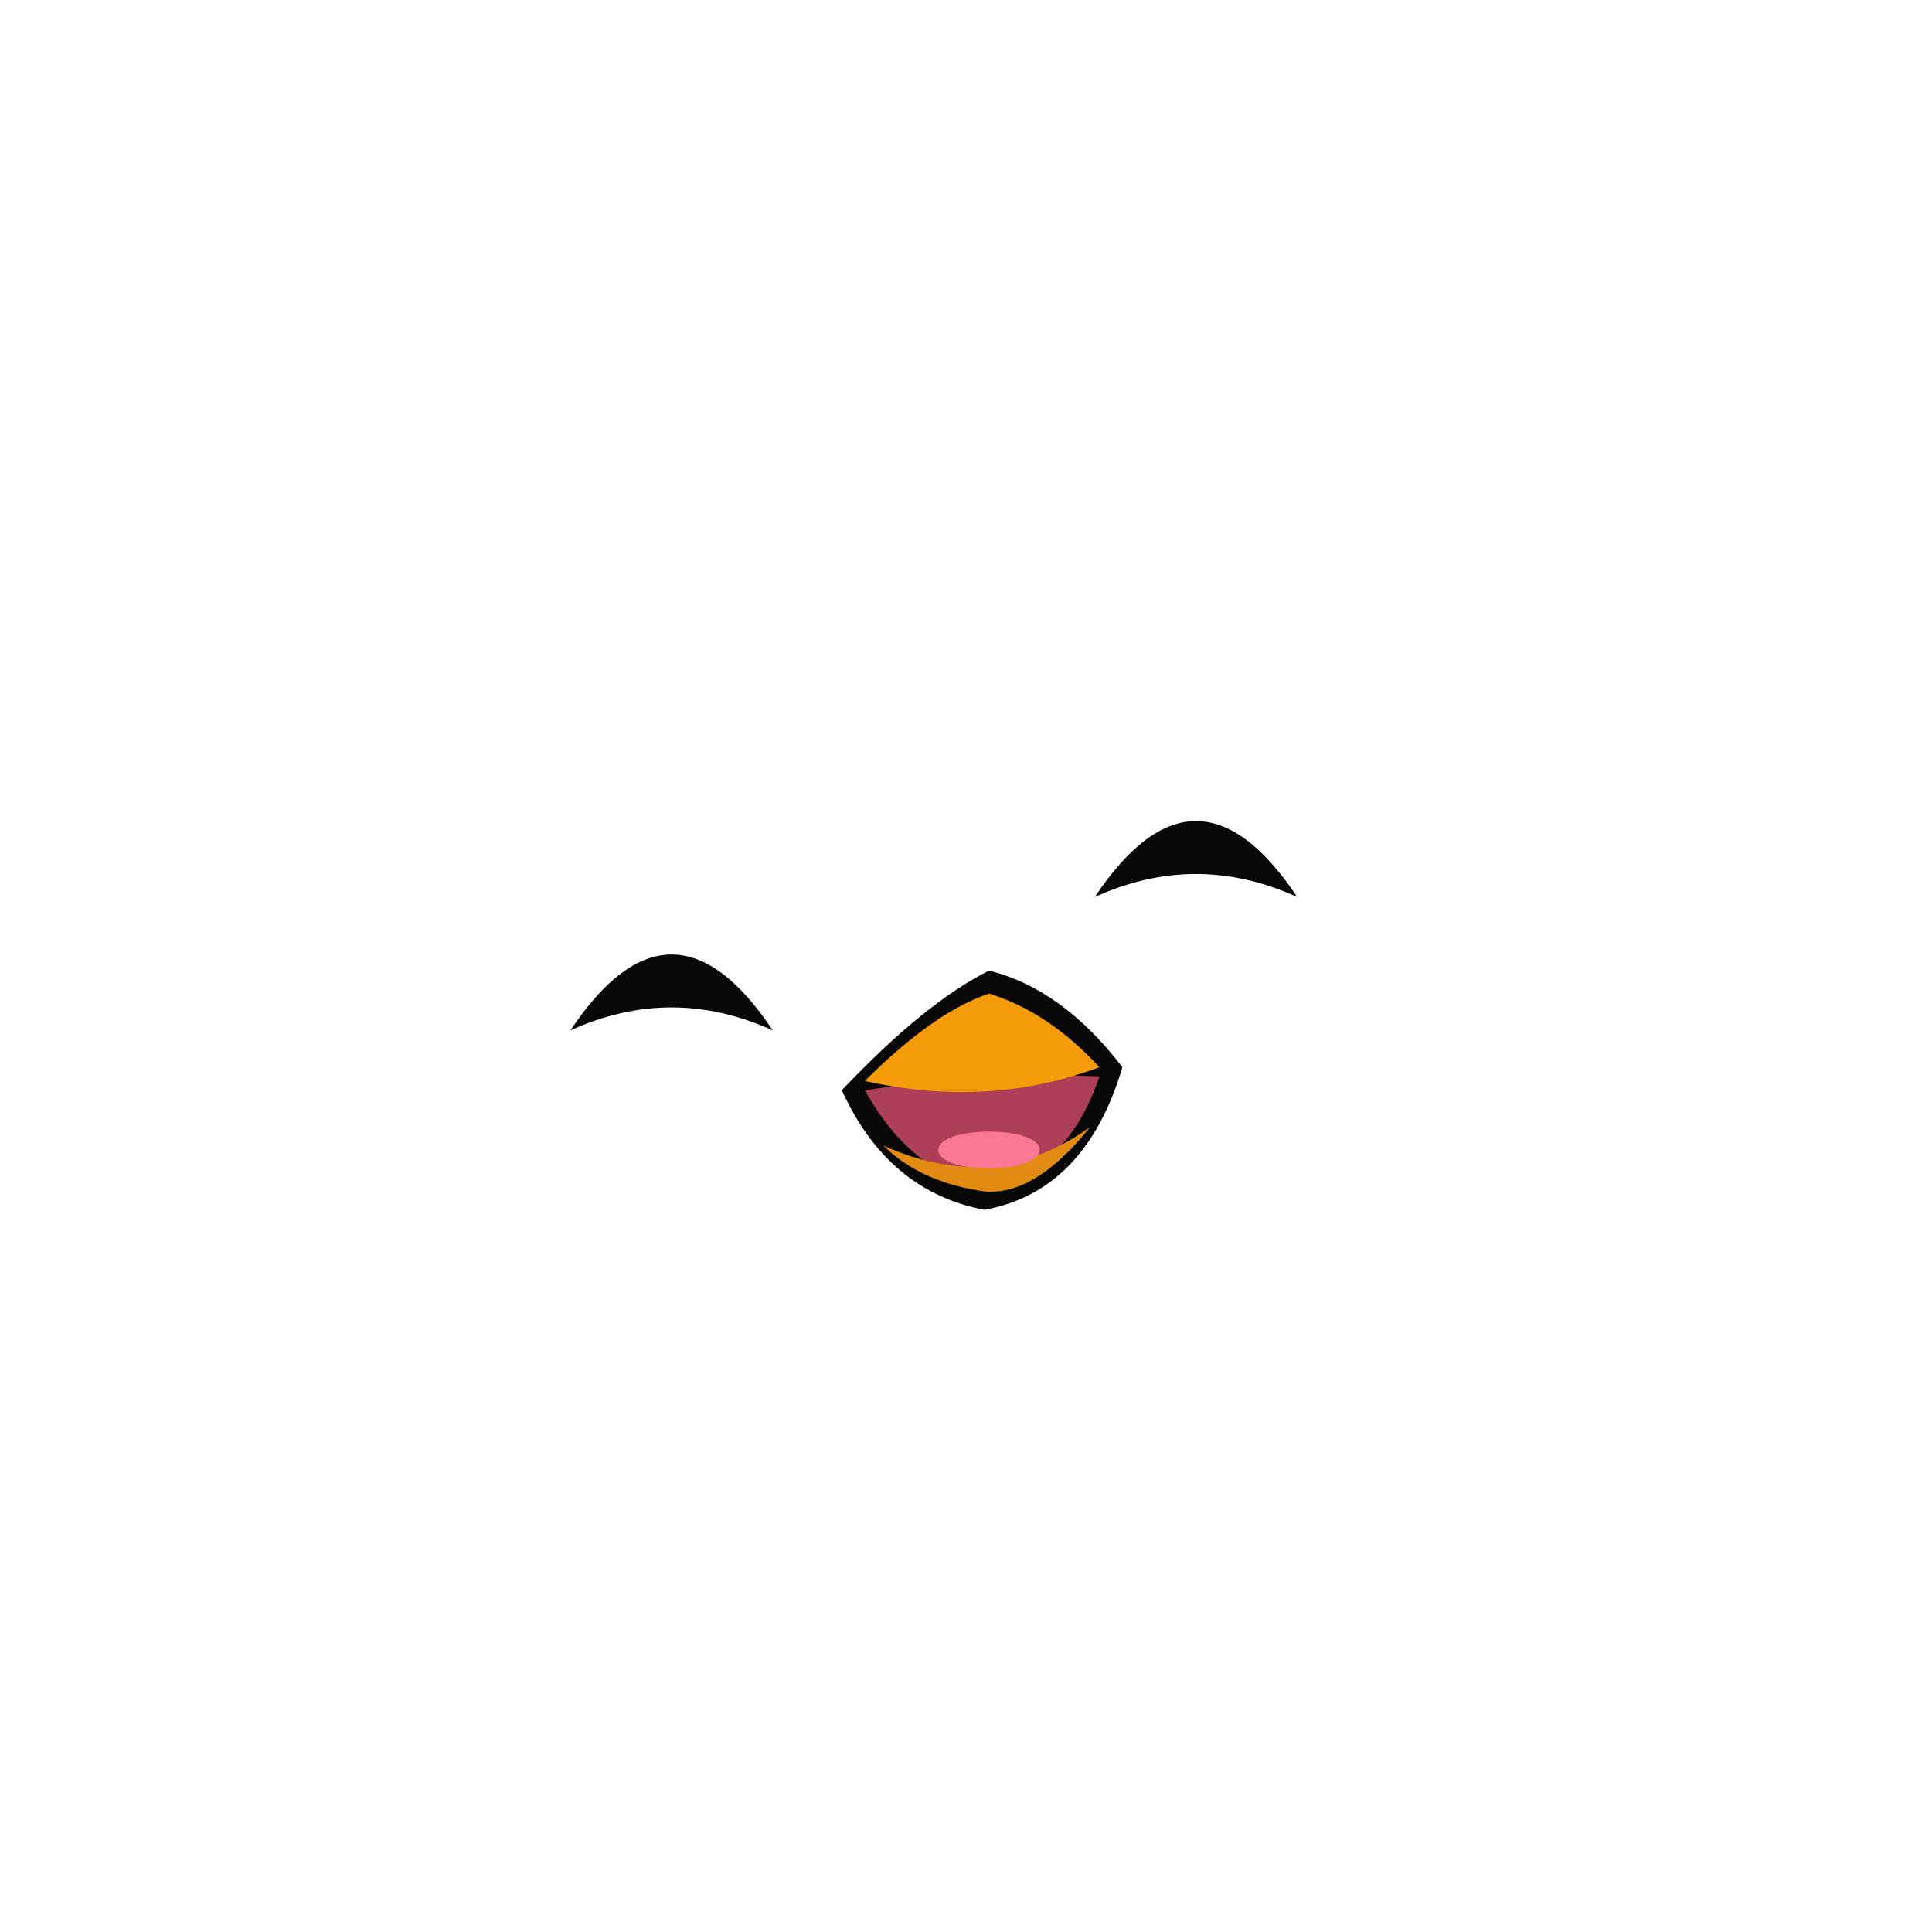
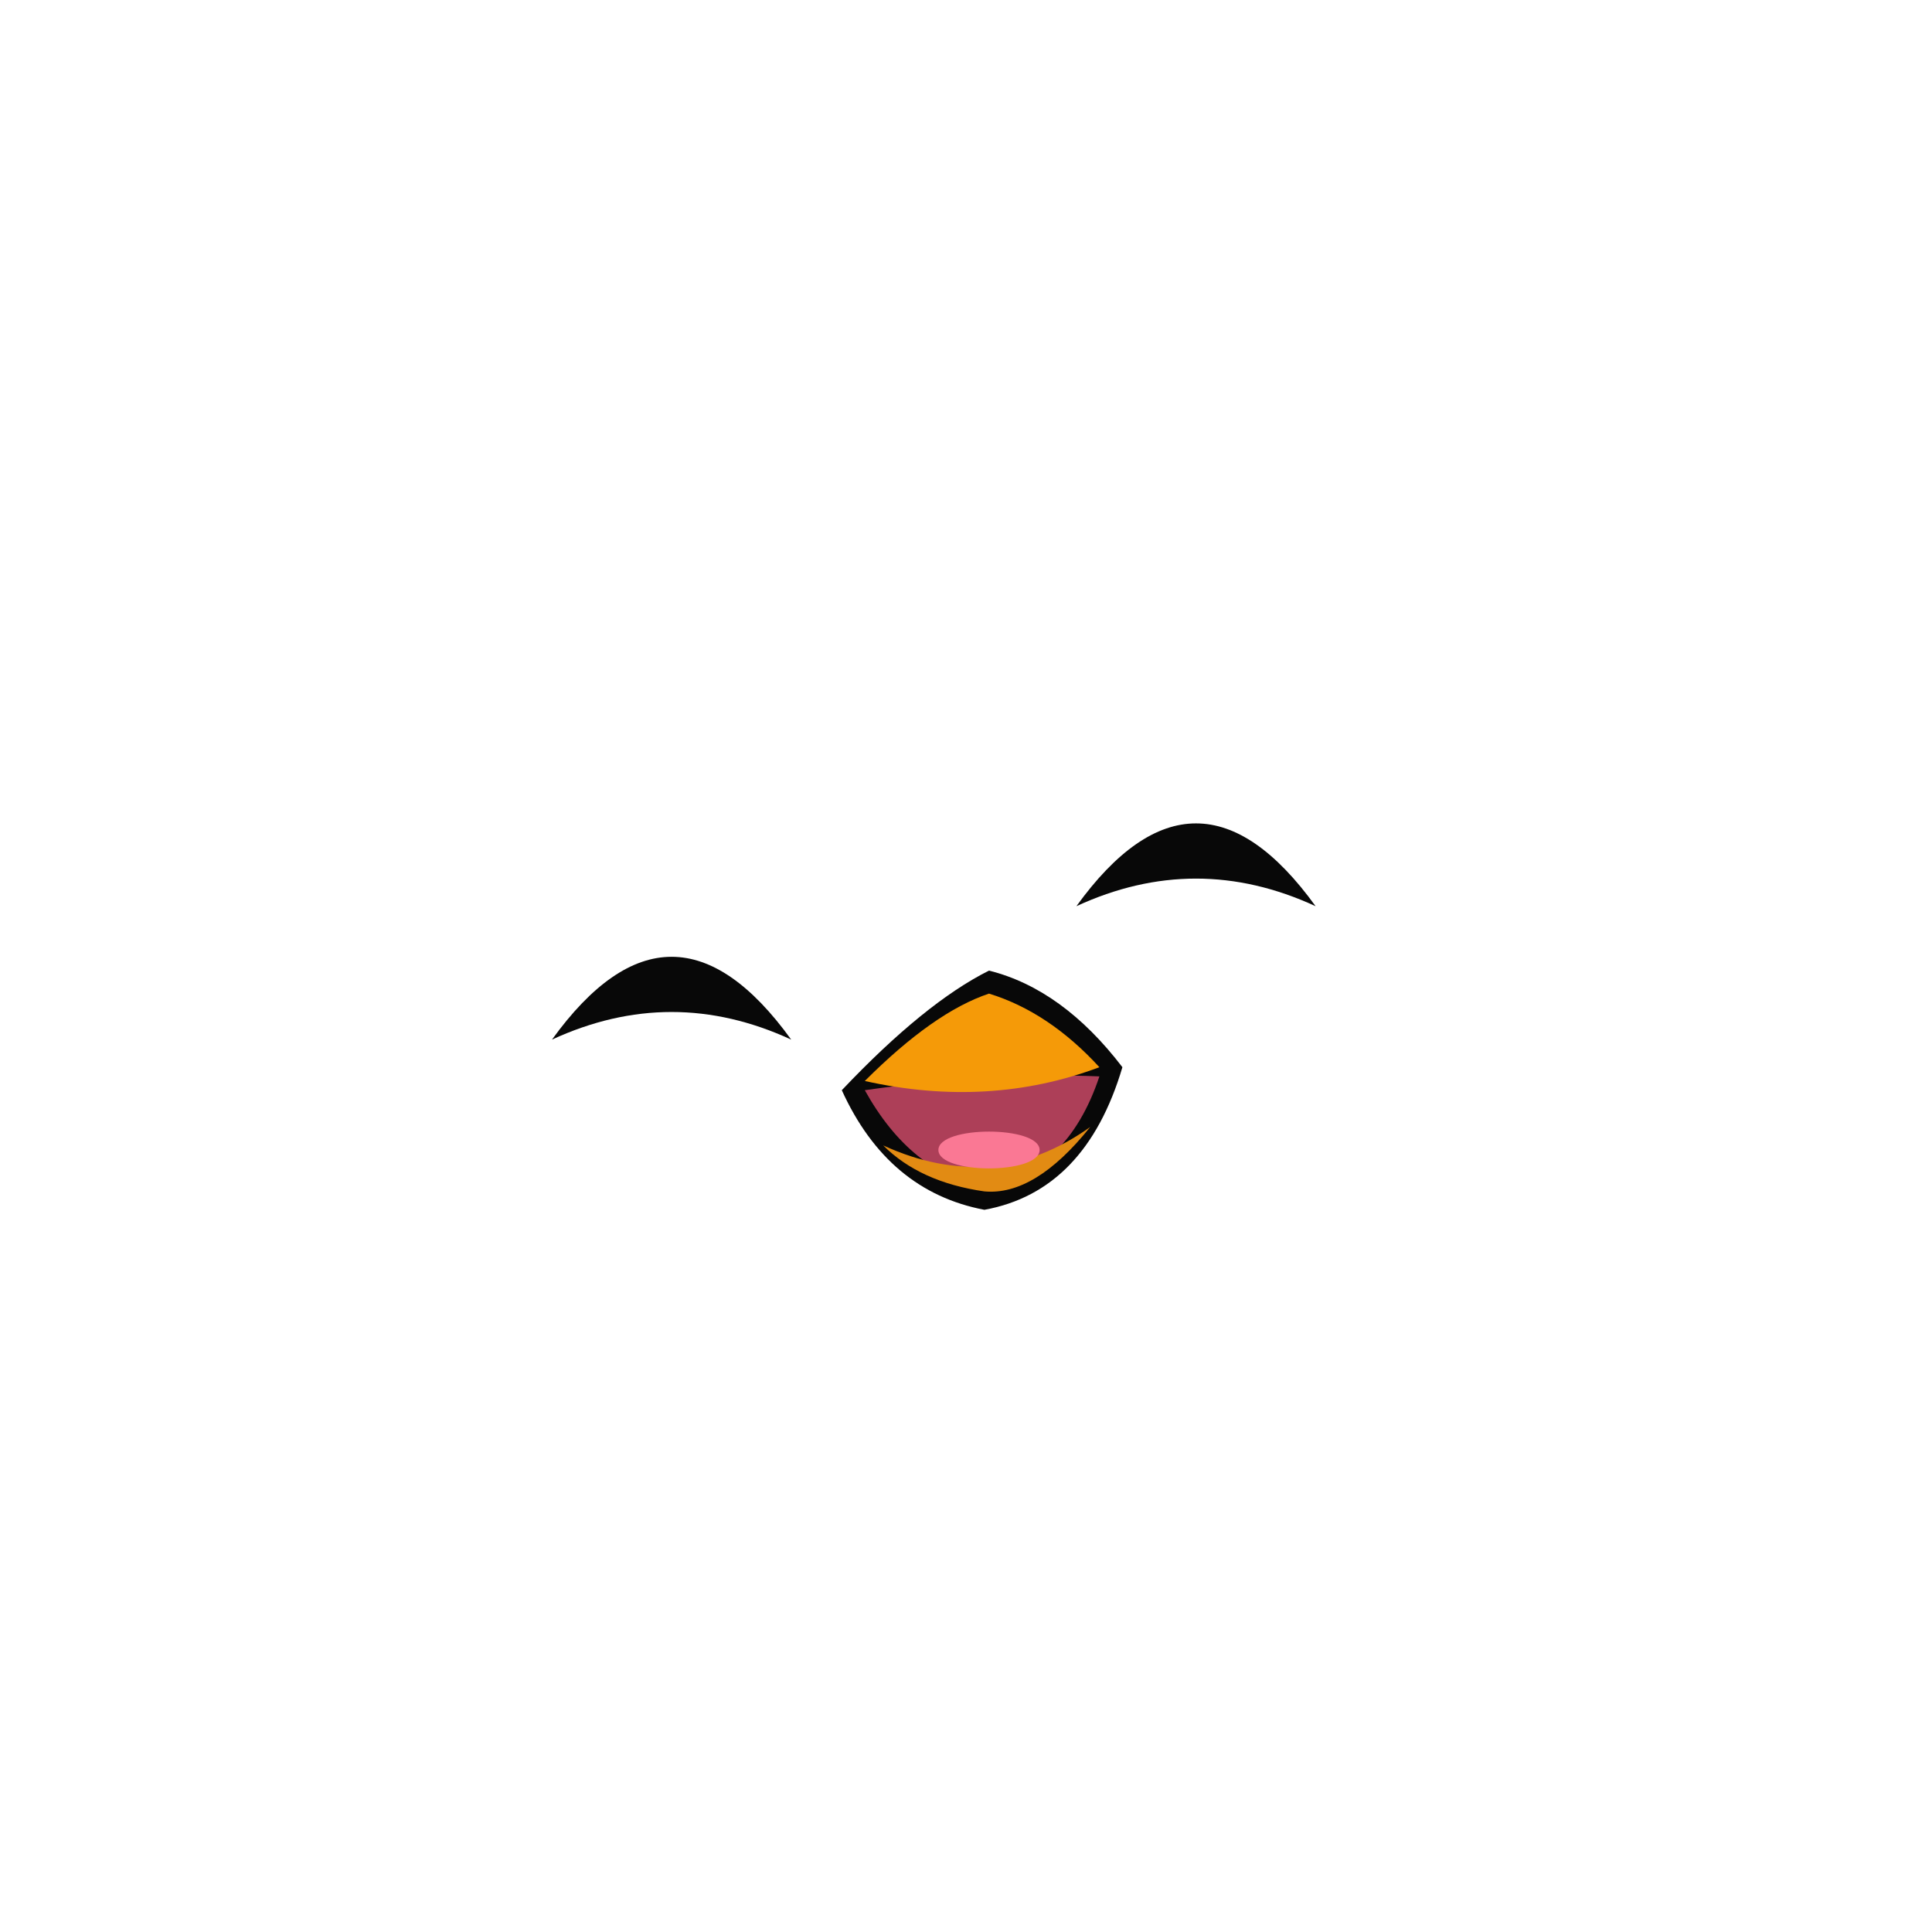
<svg xmlns="http://www.w3.org/2000/svg" viewBox="0 0 420 420">
  <g class="sthings-face" data-face="happy">
-     <path fill="#080808" fill-rule="evenodd" d="M124 224Q146 191 168 224Q146 214 124 224Z" />
-     <path fill="#080808" fill-rule="evenodd" d="M238 195Q260 162 282 195Q260 185 238 195Z" />
+     <path fill="#080808" fill-rule="evenodd" d="M120 226Q146 190 172 226Q146 214 120 226Z" />
+     <path fill="#080808" fill-rule="evenodd" d="M234 197Q260 161 286 197Q260 185 234 197Z" />
    <g data-pip-part="beak">
      <path fill="#080808" fill-rule="evenodd" d="M183 237Q201 218 215 211Q231 215 244 232Q236 259 214 263Q193 259 183 237Z" />
      <path fill="#ad3f58" fill-rule="evenodd" d="M188 237Q216 233 239 234Q232 255 214 258Q198 255 188 237Z" />
      <path fill="#f59a08" fill-rule="evenodd" d="M188 235Q203 220 215 216Q228 220 239 232Q215 241 188 235Z" />
      <path fill="#e28b13" fill-rule="evenodd" d="M192 249Q216 260 237 245Q225 260 214 259Q200 257 192 249Z" />
      <path fill="#fa7894" fill-rule="evenodd" d="M204 250C204 244.667 226 244.667 226 250C226 255.333 204 255.333 204 250Z" />
    </g>
  </g>
</svg>
